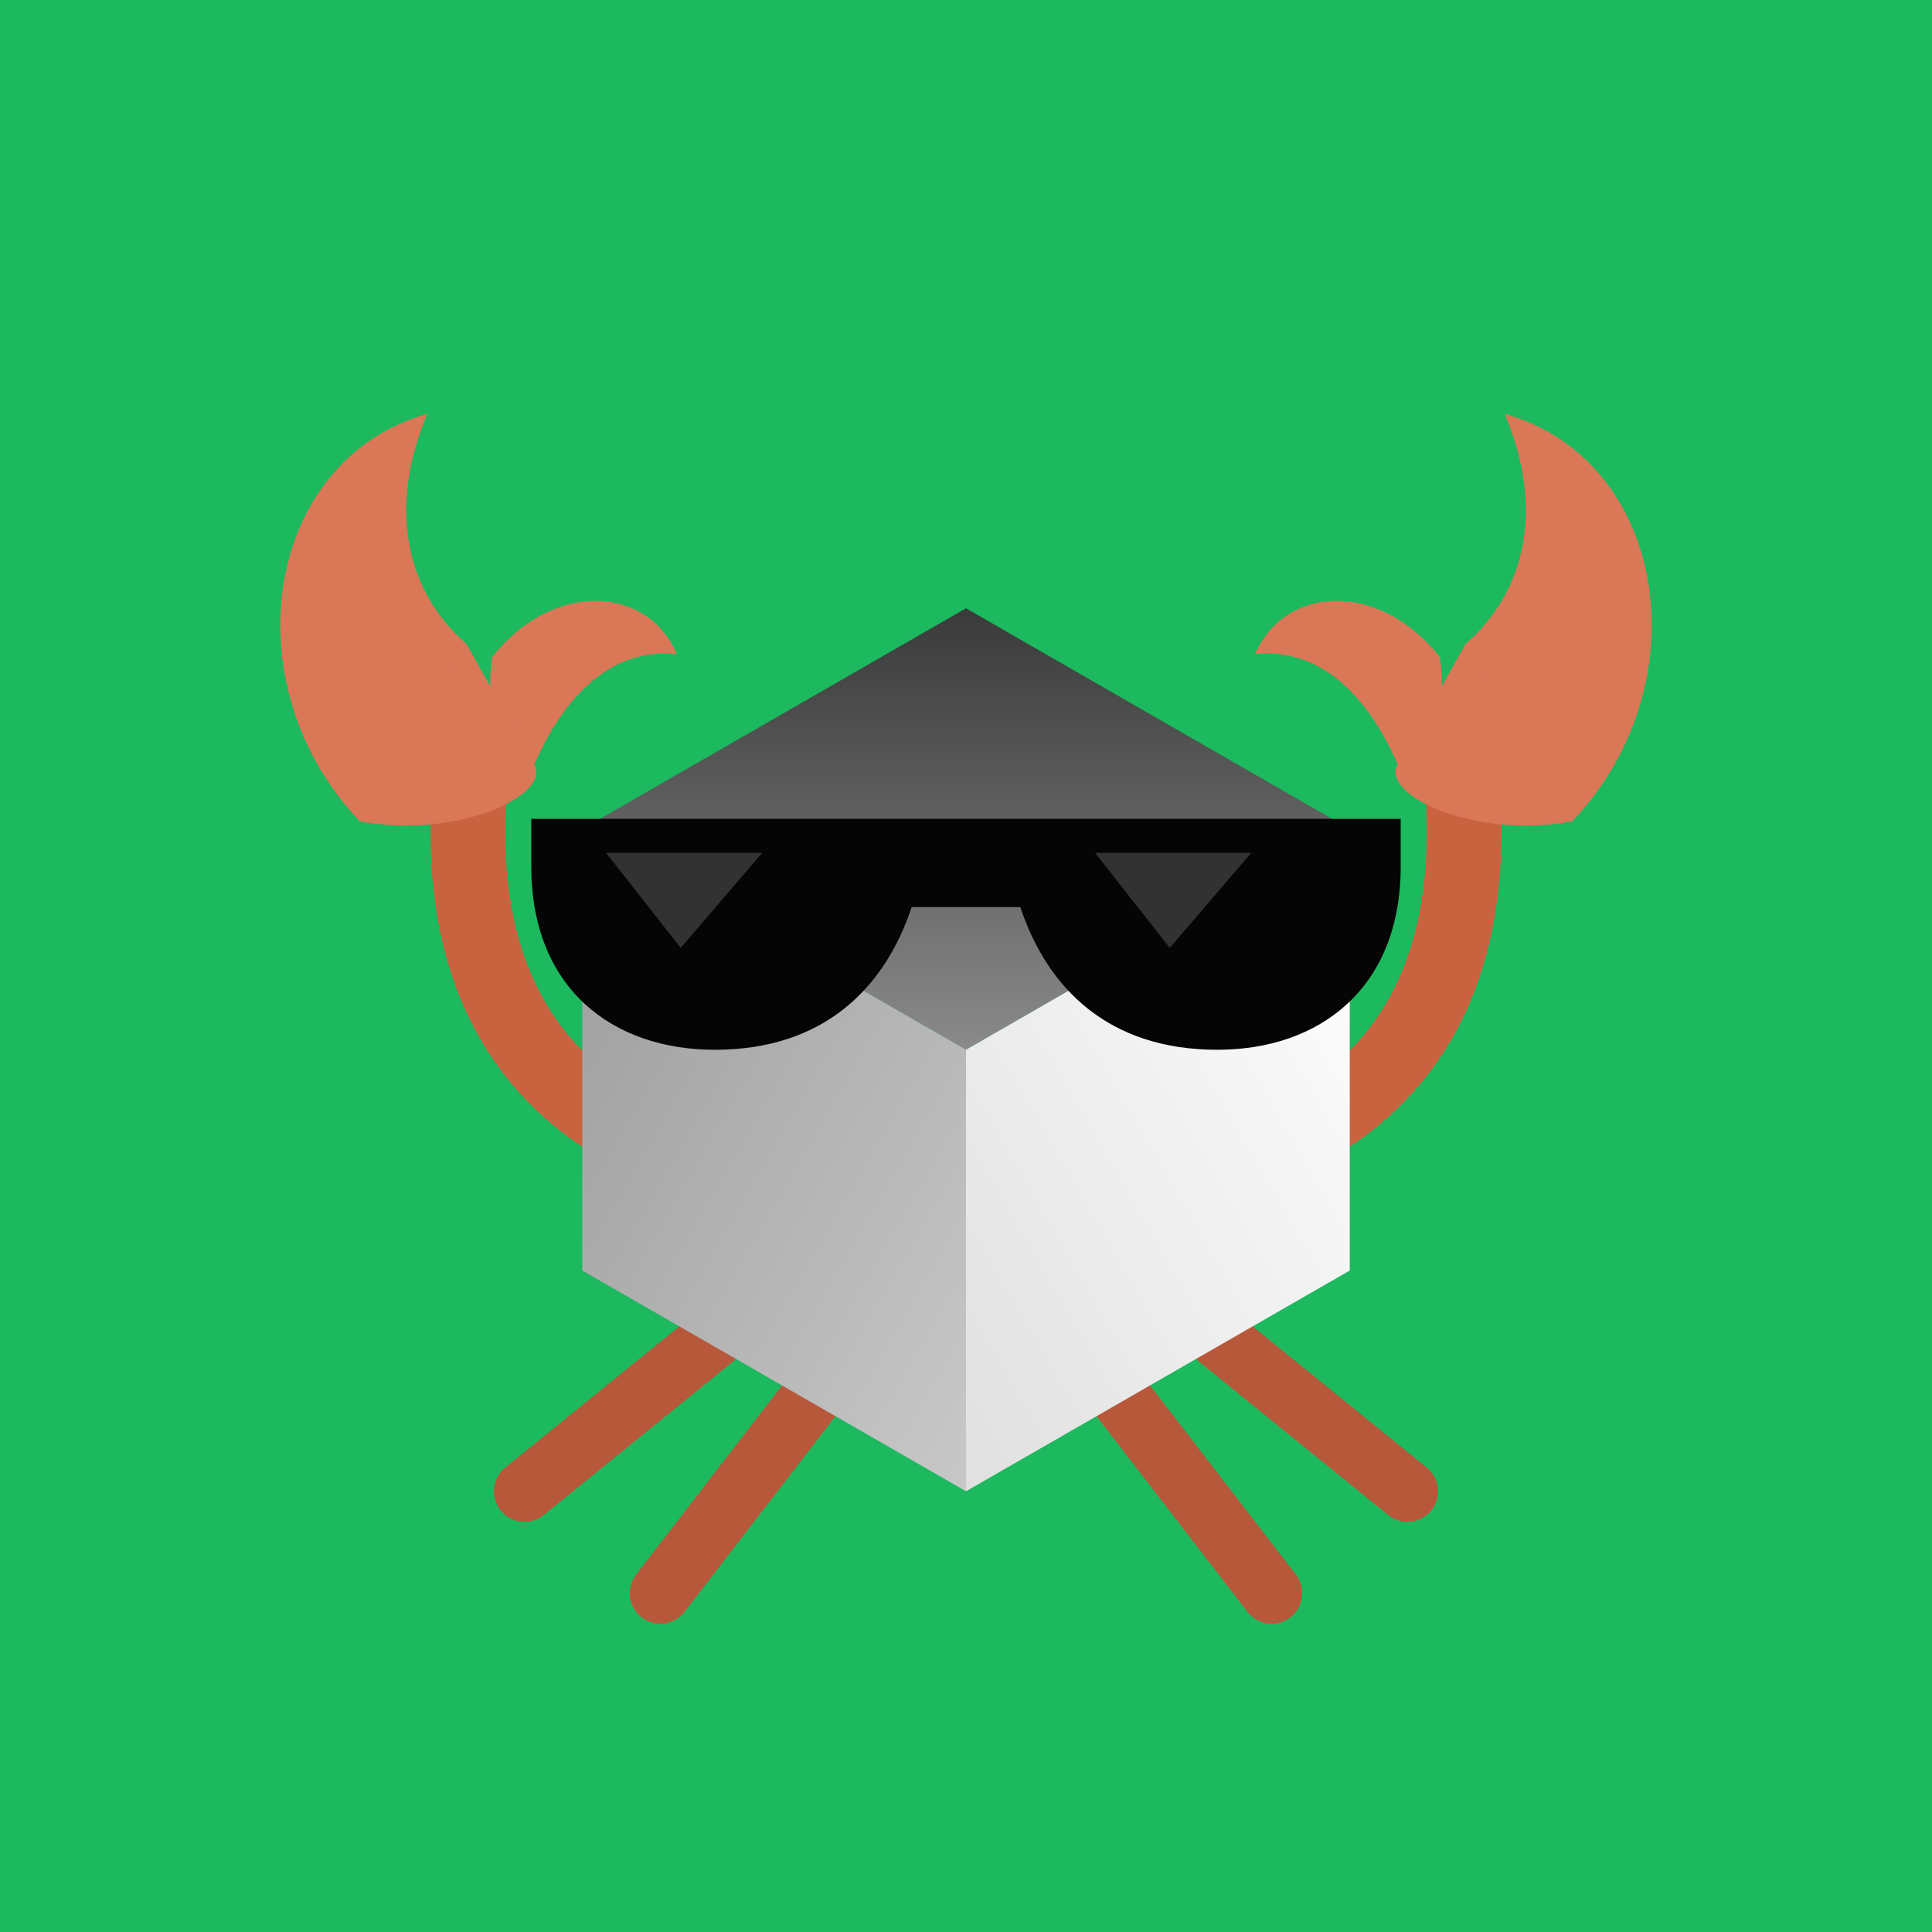
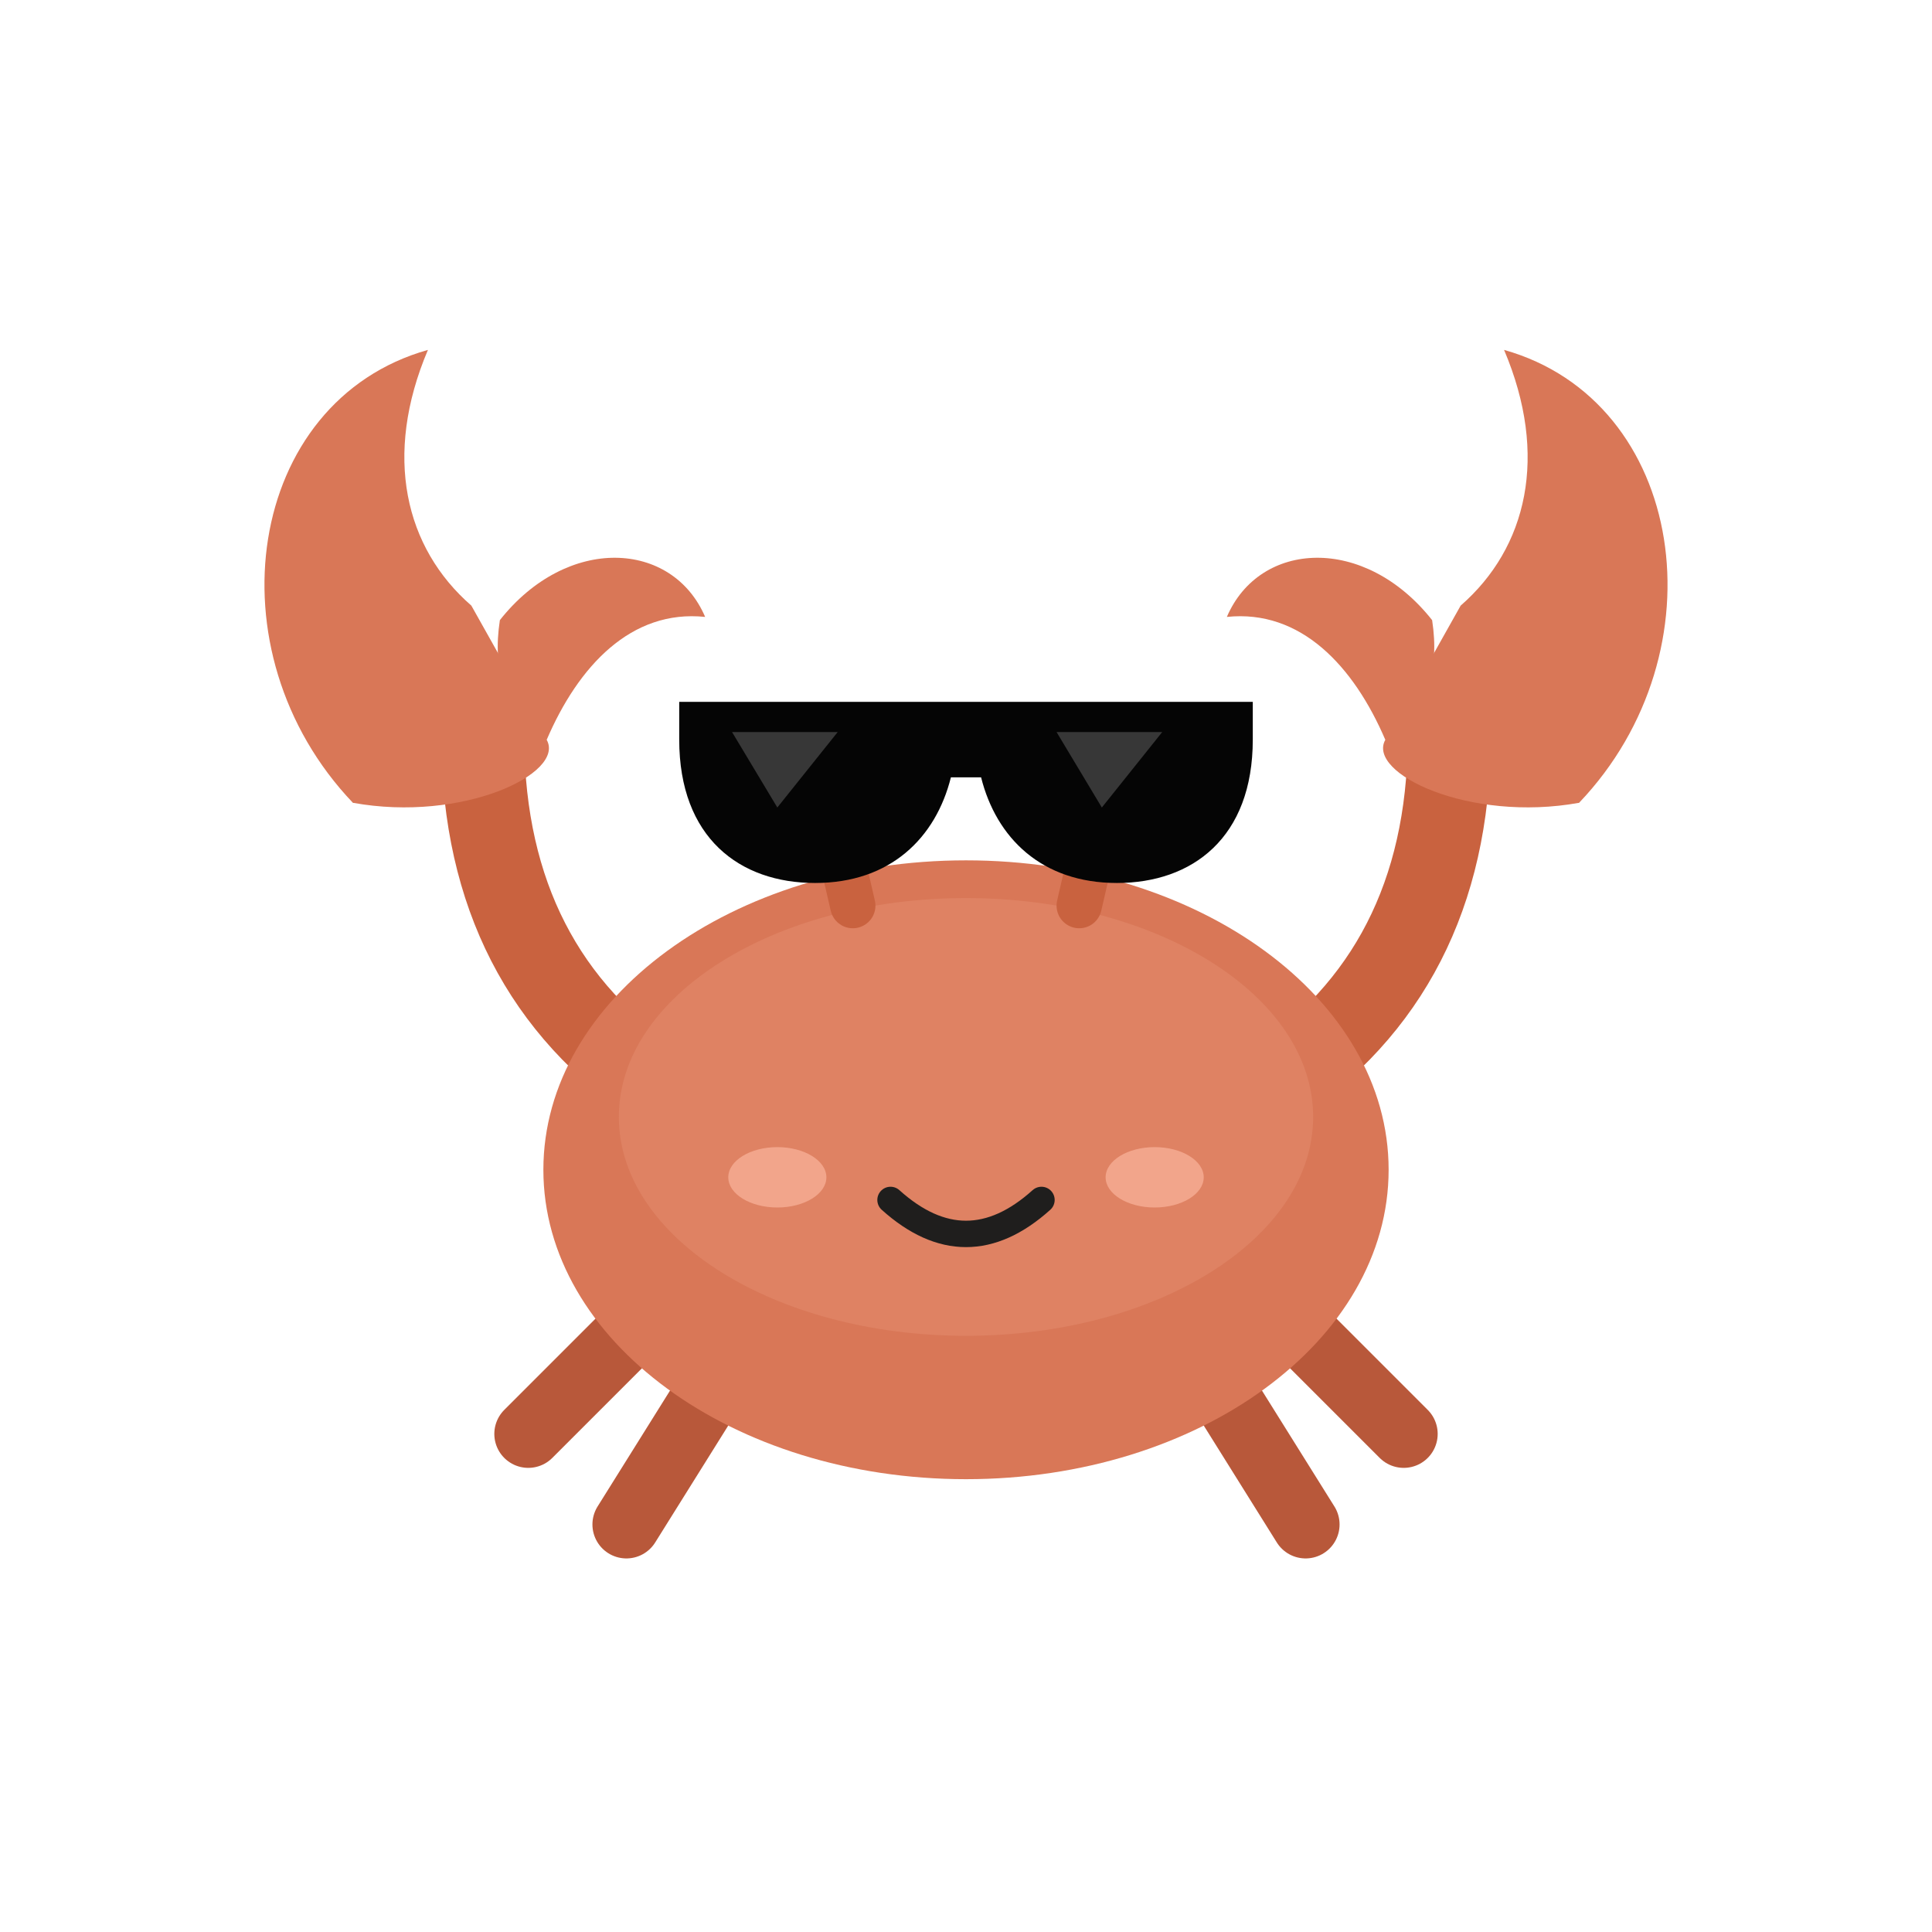
<svg xmlns="http://www.w3.org/2000/svg" viewBox="0 0 512 512" width="1024" height="1024">
  <defs>
-     <linearGradient id="top" x1="0" y1="0" x2="0" y2="1">
-       <stop offset="0" stop-color="#3A3A3A" />
-       <stop offset="1" stop-color="#8A8A8A" />
-     </linearGradient>
-     <linearGradient id="left" x1="0" y1="0" x2="1" y2="1">
-       <stop offset="0" stop-color="#9C9C9C" />
-       <stop offset="1" stop-color="#C8C8C8" />
-     </linearGradient>
-     <linearGradient id="right" x1="1" y1="0" x2="0" y2="1">
-       <stop offset="0" stop-color="#FFFFFF" />
-       <stop offset="1" stop-color="#E0E0E0" />
-     </linearGradient>
+     <radialGradient id="bg" cx="50%" cy="40%" r="70%">
+       <stop offset="0" stop-color="#F6EFE4" />
+       <stop offset="1" stop-color="#E9DCC8" />
+     </radialGradient>
  </defs>
-   <rect width="512" height="512" fill="#1CB95E" />
-   <g transform="translate(256 262) scale(.9) translate(-256 -262)">
-     <g stroke="#B8583A" stroke-width="18" stroke-linecap="round" fill="none">
-       <path d="M200 350 L126 410" />
-       <path d="M220 370 L166 440" />
-       <path d="M312 350 L386 410" />
-       <path d="M292 370 L346 440" />
-     </g>
-     <g stroke="#C9623F" stroke-width="22" stroke-linecap="round" fill="none">
-       <path d="M150 300 Q104 270 110 200" />
-       <path d="M362 300 Q408 270 402 200" />
-     </g>
-     <g transform="translate(112 170) rotate(-18)">
-       <path d="M-46 30 C-70 -20 -40 -80 10 -78 C-10 -55 -12 -30 0 -10 C-10 20 -20 40 -46 30Z" fill="#D97757" />
-       <path d="M6 -4 C30 -20 56 -10 58 12 C40 4 22 14 8 30 C0 18 0 8 6 -4Z" fill="#D97757" />
-       <path d="M-46 30 C-20 44 10 40 8 30 L0 -10 Z" fill="#D97757" />
-     </g>
-     <g transform="translate(400 170) scale(-1 1) rotate(-18)">
-       <path d="M-46 30 C-70 -20 -40 -80 10 -78 C-10 -55 -12 -30 0 -10 C-10 20 -20 40 -46 30Z" fill="#D97757" />
-       <path d="M6 -4 C30 -20 56 -10 58 12 C40 4 22 14 8 30 C0 18 0 8 6 -4Z" fill="#D97757" />
-       <path d="M-46 30 C-20 44 10 40 8 30 L0 -10 Z" fill="#D97757" />
-     </g>
-     <path d="M256 150 L369 215 L256 280 L143 215Z" fill="url(#top)" />
-     <path d="M143 215 L256 280 L256 410 L143 345Z" fill="url(#left)" />
-     <path d="M256 280 L369 215 L369 345 L256 410Z" fill="url(#right)" />
-     <path d="M128 212 L384 212 L384 226 C384 262 360 280 330 280 C298 280 280 262 272 238 L240 238 C232 262 214 280 182 280 C152 280 128 262 128 226Z" fill="#050505" />
-     <path d="M150 222 L196 222 L172 250Z" fill="#fff" opacity=".18" />
-     <path d="M294 222 L340 222 L316 250Z" fill="#fff" opacity=".18" />
+   <rect width="512" height="512" fill="#FFFFFF" />
+   <g stroke="#B8583A" stroke-width="18" stroke-linecap="round" fill="none">
+     <path d="M180 340 L140 380" />
+     <path d="M196 356 L166 404" />
+     <path d="M332 340 L372 380" />
+     <path d="M316 356 L346 404" />
  </g>
+   <g stroke="#C9623F" stroke-width="22" stroke-linecap="round" fill="none">
+     <path d="M178 290 Q130 260 128 200" />
+     <path d="M334 290 Q382 260 384 200" />
+   </g>
+   <g transform="translate(128 170) rotate(-18)">
+     <path d="M-46 30 C-70 -20 -40 -80 10 -78 C-10 -55 -12 -30 0 -10 C-10 20 -20 40 -46 30Z" fill="#D97757" />
+     <path d="M6 -4 C30 -20 56 -10 58 12 C40 4 22 14 8 30 C0 18 0 8 6 -4Z" fill="#D97757" />
+     <path d="M-46 30 C-20 44 10 40 8 30 L0 -10 Z" fill="#D97757" />
+   </g>
+   <g transform="translate(384 170) scale(-1 1) rotate(-18)">
+     <path d="M-46 30 C-70 -20 -40 -80 10 -78 C-10 -55 -12 -30 0 -10 C-10 20 -20 40 -46 30Z" fill="#D97757" />
+     <path d="M6 -4 C30 -20 56 -10 58 12 C40 4 22 14 8 30 C0 18 0 8 6 -4Z" fill="#D97757" />
+     <path d="M-46 30 C-20 44 10 40 8 30 L0 -10 Z" fill="#D97757" />
+   </g>
+   <ellipse cx="256" cy="310" rx="112" ry="82" fill="#D97757" />
+   <ellipse cx="256" cy="296" rx="92" ry="58" fill="#E38B6D" opacity=".55" />
+   <g stroke="#C9623F" stroke-width="12" stroke-linecap="round">
+     <path d="M226 240 L220 214" />
+     <path d="M286 240 L292 214" />
+   </g>
+   <path d="M180 186 L332 186 L332 196 C332 222 316 234 296 234 C276 234 264 222 260 206 L252 206 C248 222 236 234 216 234 C196 234 180 222 180 196Z" fill="#050505" />
+   <path d="M194 194 L222 194 L206 214Z" fill="#fff" opacity=".2" />
+   <path d="M280 194 L308 194 L292 214Z" fill="#fff" opacity=".2" />
+   <path d="M236 318 Q256 336 276 318" stroke="#1F1E1D" stroke-width="7" stroke-linecap="round" fill="none" />
+   <ellipse cx="206" cy="312" rx="13" ry="8" fill="#F2A58B" />
+   <ellipse cx="306" cy="312" rx="13" ry="8" fill="#F2A58B" />
</svg>
